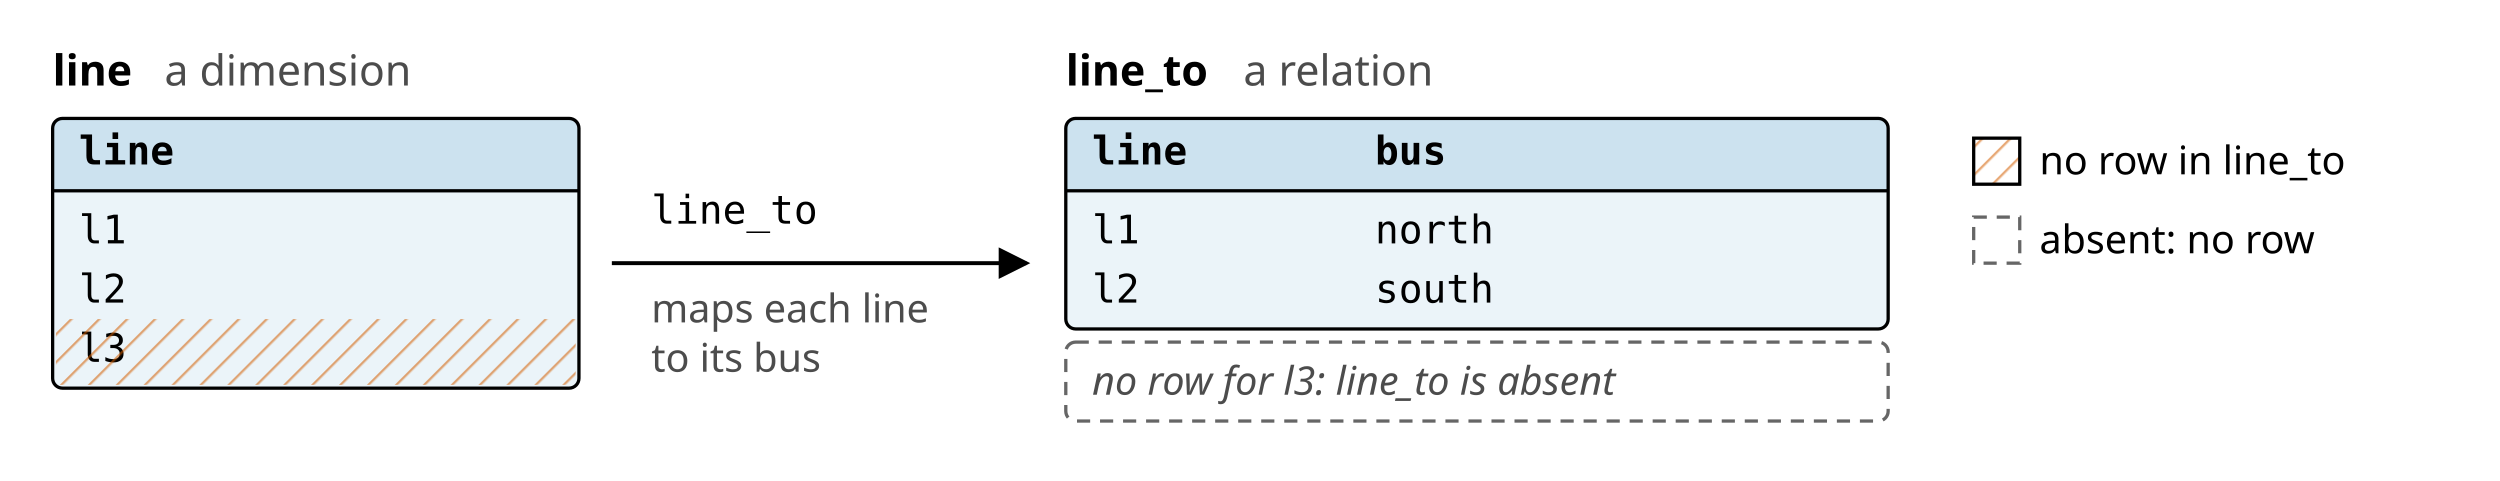
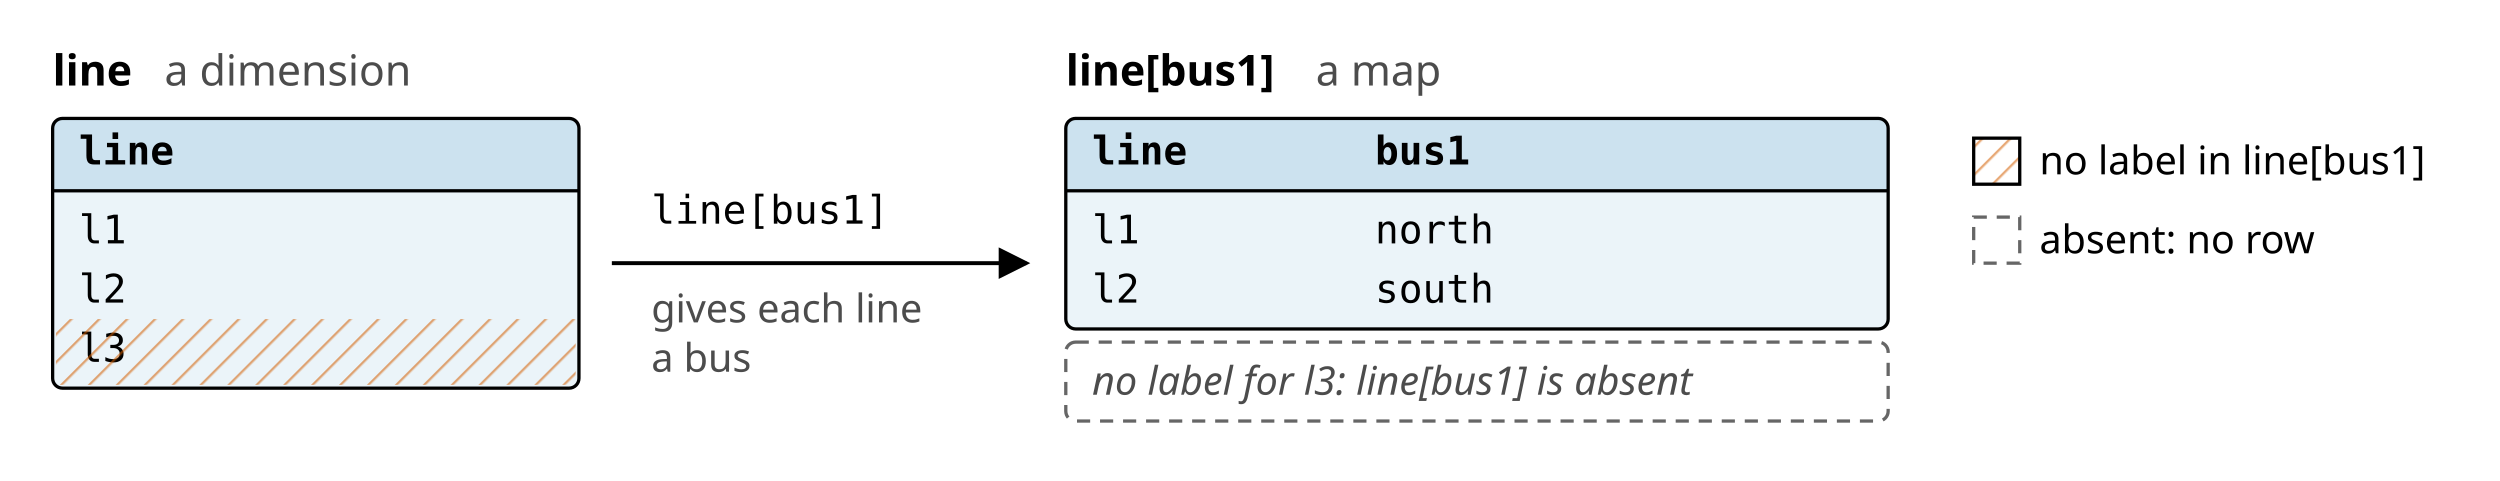
<svg xmlns="http://www.w3.org/2000/svg" viewBox="0 0 760 146" width="760" height="146" style="max-width: 100%; height: auto" role="img" aria-labelledby="rlm-t rlm-d" font-family="ui-sans-serif, system-ui, sans-serif" font-size="13">
  <defs>
    <pattern id="rlm-hatch" width="6" height="6" patternUnits="userSpaceOnUse" patternTransform="rotate(45)">
      <line x1="0" y1="0" x2="0" y2="6" stroke="#D55E00" stroke-opacity="0.5" stroke-width="1.5" />
    </pattern>
    <marker id="rlm-arrow" viewBox="0 0 8 8" refX="7" refY="4" markerWidth="8" markerHeight="8" orient="auto">
      <path d="M0,0 L8,4 L0,8 z" fill="currentColor" />
    </marker>
  </defs>
  <g transform="translate(0,-60)">
    <g stroke="none">
      <path d="M16,118 H176 V175 A3,3 0 0 1 173,178 H19 A3,3 0 0 1 16,175 Z" fill="#0072B2" fill-opacity="0.08" />
      <path d="M16,118 V99 A3,3 0 0 1 19,96 H173 A3,3 0 0 1 176,99 V118 Z" fill="#0072B2" fill-opacity="0.2" />
      <path d="M324,118 H574 V157 A3,3 0 0 1 571,160 H327 A3,3 0 0 1 324,157 Z" fill="#0072B2" fill-opacity="0.08" />
      <path d="M324,118 V99 A3,3 0 0 1 327,96 H571 A3,3 0 0 1 574,99 V118 Z" fill="#0072B2" fill-opacity="0.2" />
    </g>
    <g fill="currentColor">
      <text x="16" y="86" font-weight="bold">line</text>
      <text x="50" y="86" fill-opacity="0.7">a dimension</text>
      <g font-family="ui-monospace, SFMono-Regular, Menlo, monospace" font-size="12">
        <text x="24" y="110" font-weight="bold">line</text>
        <text x="24" y="134">l1</text>
        <text x="24" y="152">l2</text>
        <text x="24" y="170">l3</text>
      </g>
    </g>
    <g fill="none" stroke="currentColor" stroke-width="1">
      <rect x="16" y="96" width="160" height="82" rx="3" />
      <line x1="16" y1="118" x2="176" y2="118" />
      <rect x="17" y="157" width="158" height="20" fill="url(#rlm-hatch)" stroke="none" />
    </g>
    <g stroke="currentColor" fill="none" stroke-width="1.2" marker-end="url(#rlm-arrow)">
      <path d="M186,140 L312,140" />
    </g>
    <g fill="currentColor" font-size="12">
-       <text x="198" y="128" font-family="ui-monospace, SFMono-Regular, Menlo, monospace">line_to</text>
-       <text x="198" y="158" fill-opacity="0.7">maps each line</text>
-       <text x="198" y="173" fill-opacity="0.7">to its bus</text>
+       <text x="198" y="128" font-family="ui-monospace, SFMono-Regular, Menlo, monospace">line[bus1]</text>
+       <text x="198" y="158" fill-opacity="0.7">gives each line</text>
+       <text x="198" y="173" fill-opacity="0.7">a bus</text>
    </g>
    <g fill="currentColor">
-       <text x="324" y="86" font-weight="bold">line_to</text>
-       <text x="378" y="86" fill-opacity="0.7">a relation</text>
+       <text x="324" y="86" font-weight="bold">line[bus1]</text>
+       <text x="400" y="86" fill-opacity="0.7">a map</text>
      <g font-family="ui-monospace, SFMono-Regular, Menlo, monospace" font-size="12">
        <text x="332" y="110" font-weight="bold">line</text>
-         <text x="418" y="110" font-weight="bold">bus</text>
+         <text x="418" y="110" font-weight="bold">bus1</text>
        <text x="332" y="134">l1</text>
        <text x="418" y="134">north</text>
        <text x="332" y="152">l2</text>
        <text x="418" y="152">south</text>
      </g>
    </g>
    <g fill="none" stroke="currentColor" stroke-width="1">
      <rect x="324" y="96" width="250" height="64" rx="3" />
      <line x1="324" y1="118" x2="574" y2="118" />
      <rect x="324" y="164" width="250" height="24" rx="3" stroke-dasharray="4 3" stroke-opacity="0.6" />
    </g>
    <g fill="currentColor" font-size="12">
-       <text x="332" y="180" fill-opacity="0.7" font-style="italic">no row for l3: line_to is absent</text>
+       <text x="332" y="180" fill-opacity="0.7" font-style="italic">no label for l3: line[bus1] is absent</text>
    </g>
    <g fill="none" stroke="currentColor" stroke-width="1">
      <rect x="600" y="102" width="14" height="14" fill="url(#rlm-hatch)" />
      <rect x="600" y="126" width="14" height="14" stroke-dasharray="4 3" stroke-opacity="0.6" />
    </g>
    <g fill="currentColor" font-size="12">
-       <text x="620" y="113">no row in line_to</text>
+       <text x="620" y="113">no label in line[bus1]</text>
      <text x="620" y="137">absent: no row</text>
    </g>
  </g>
</svg>
